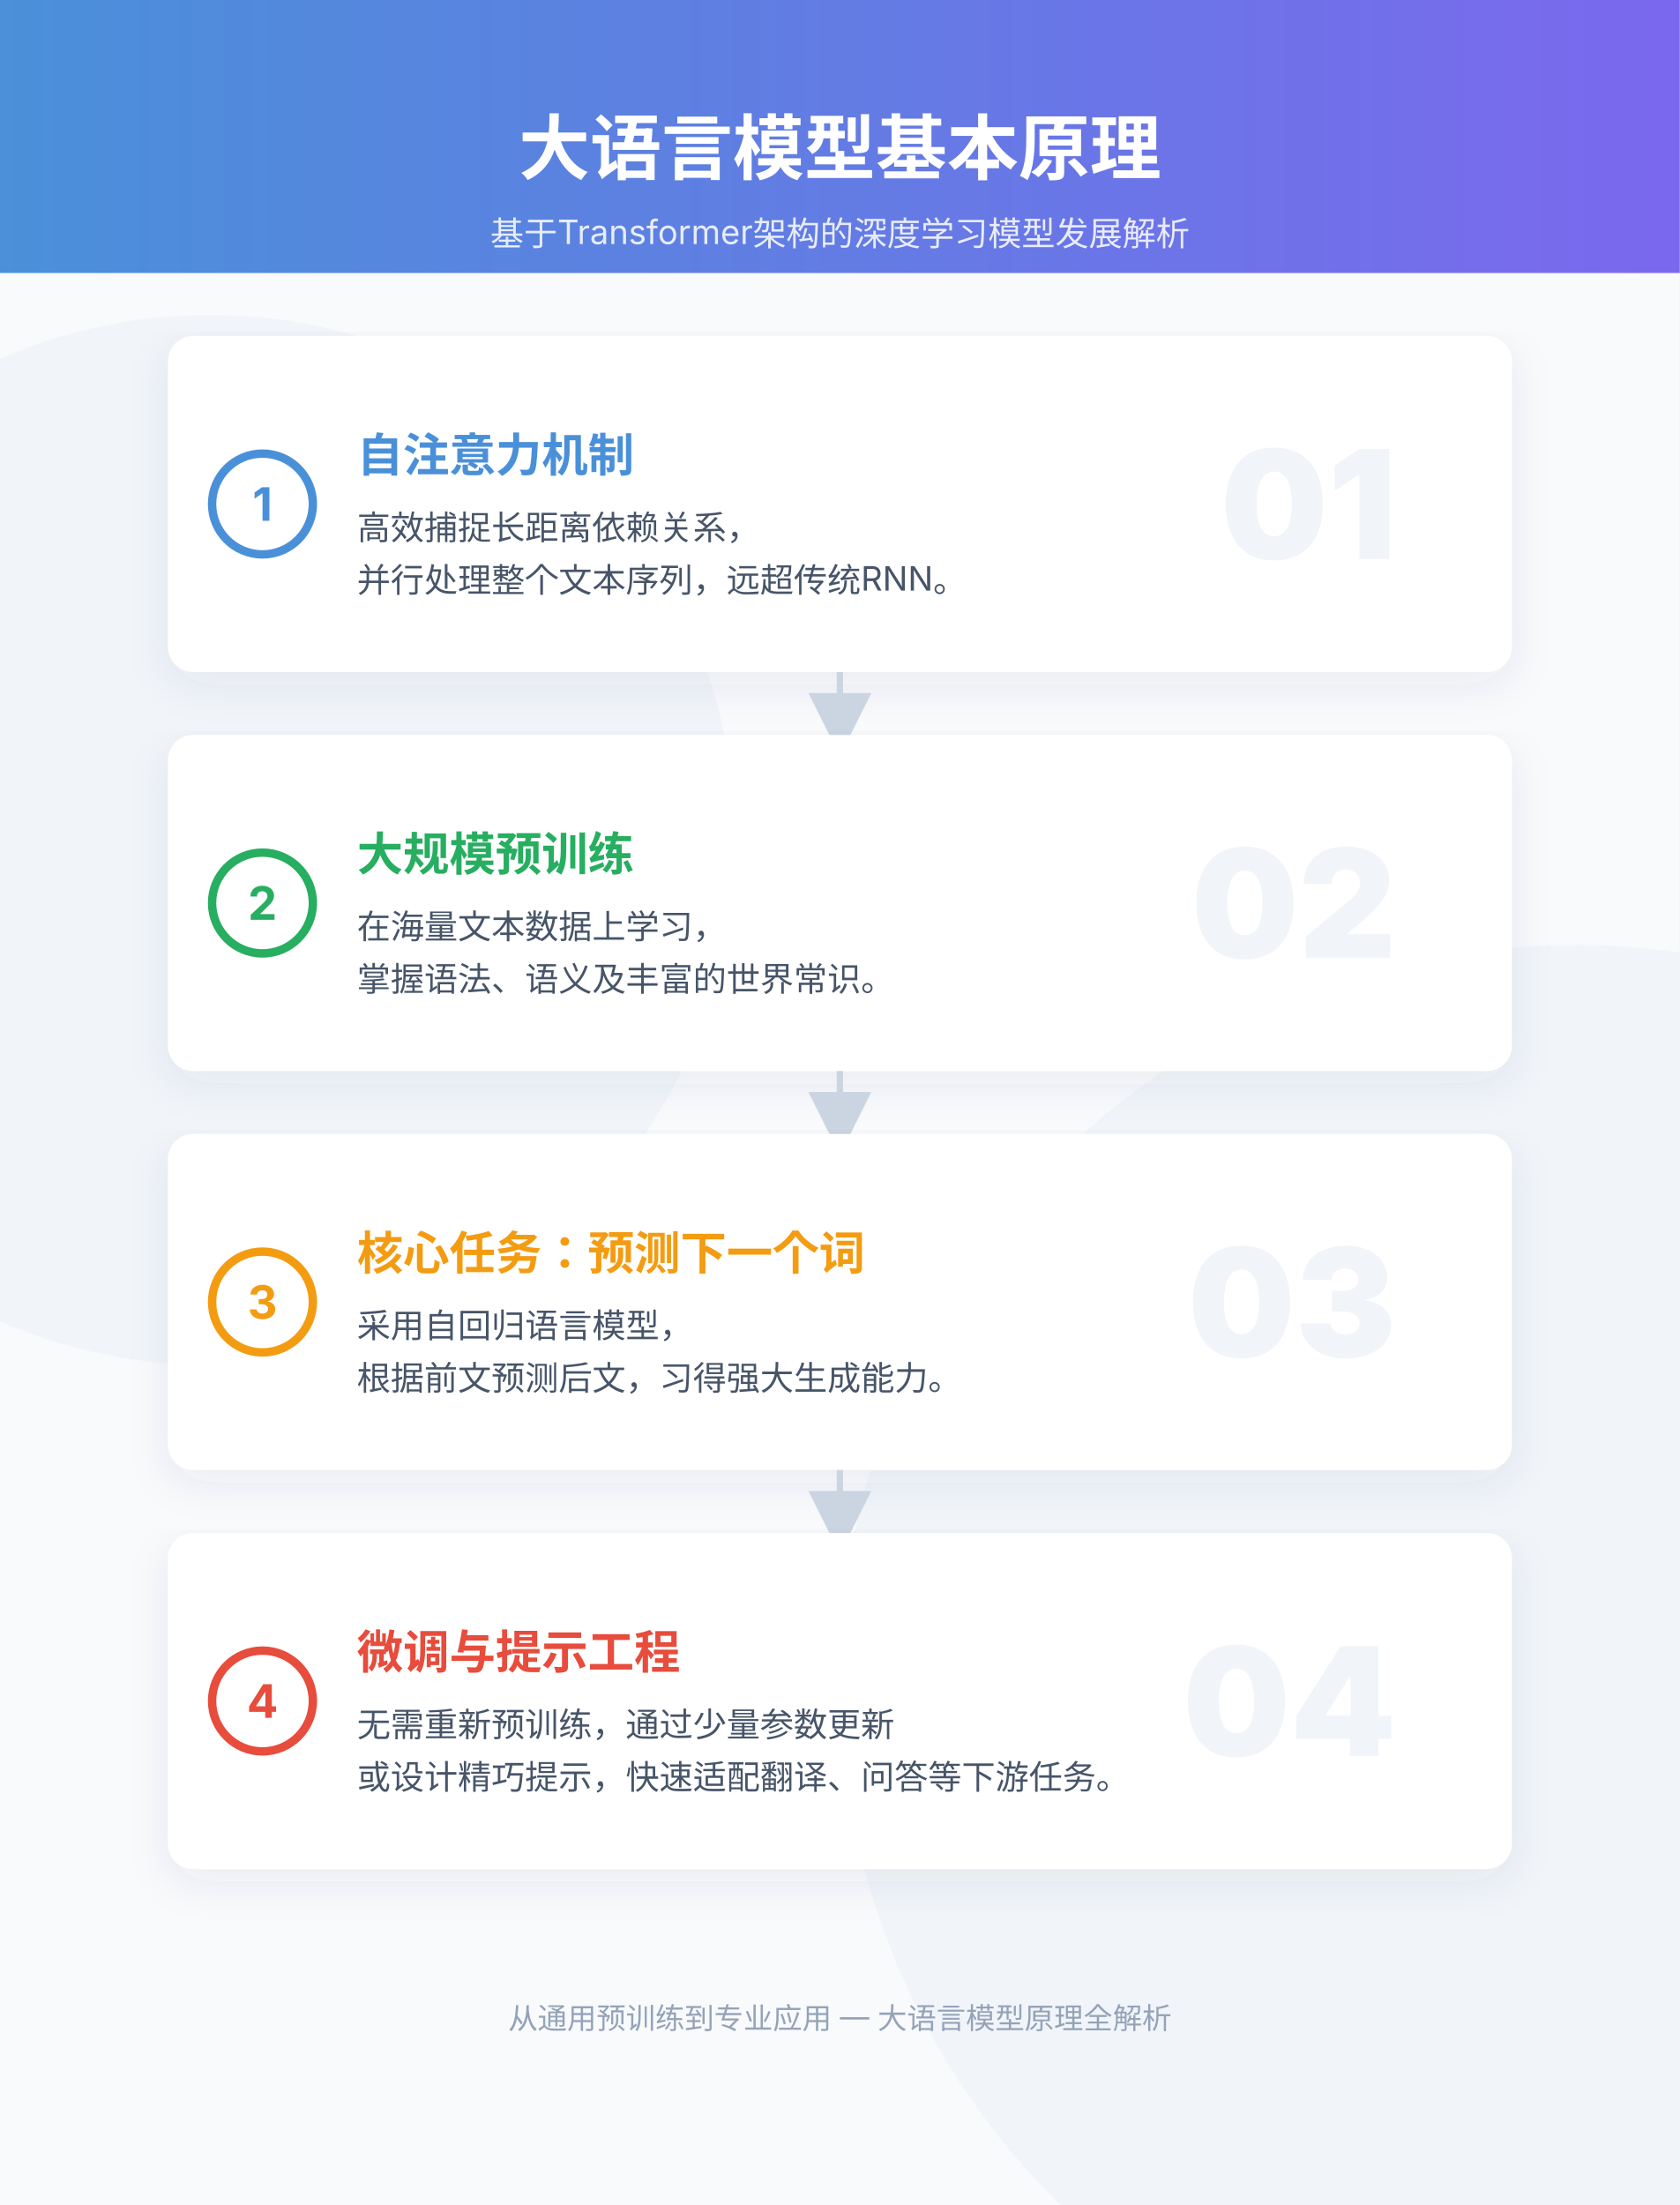
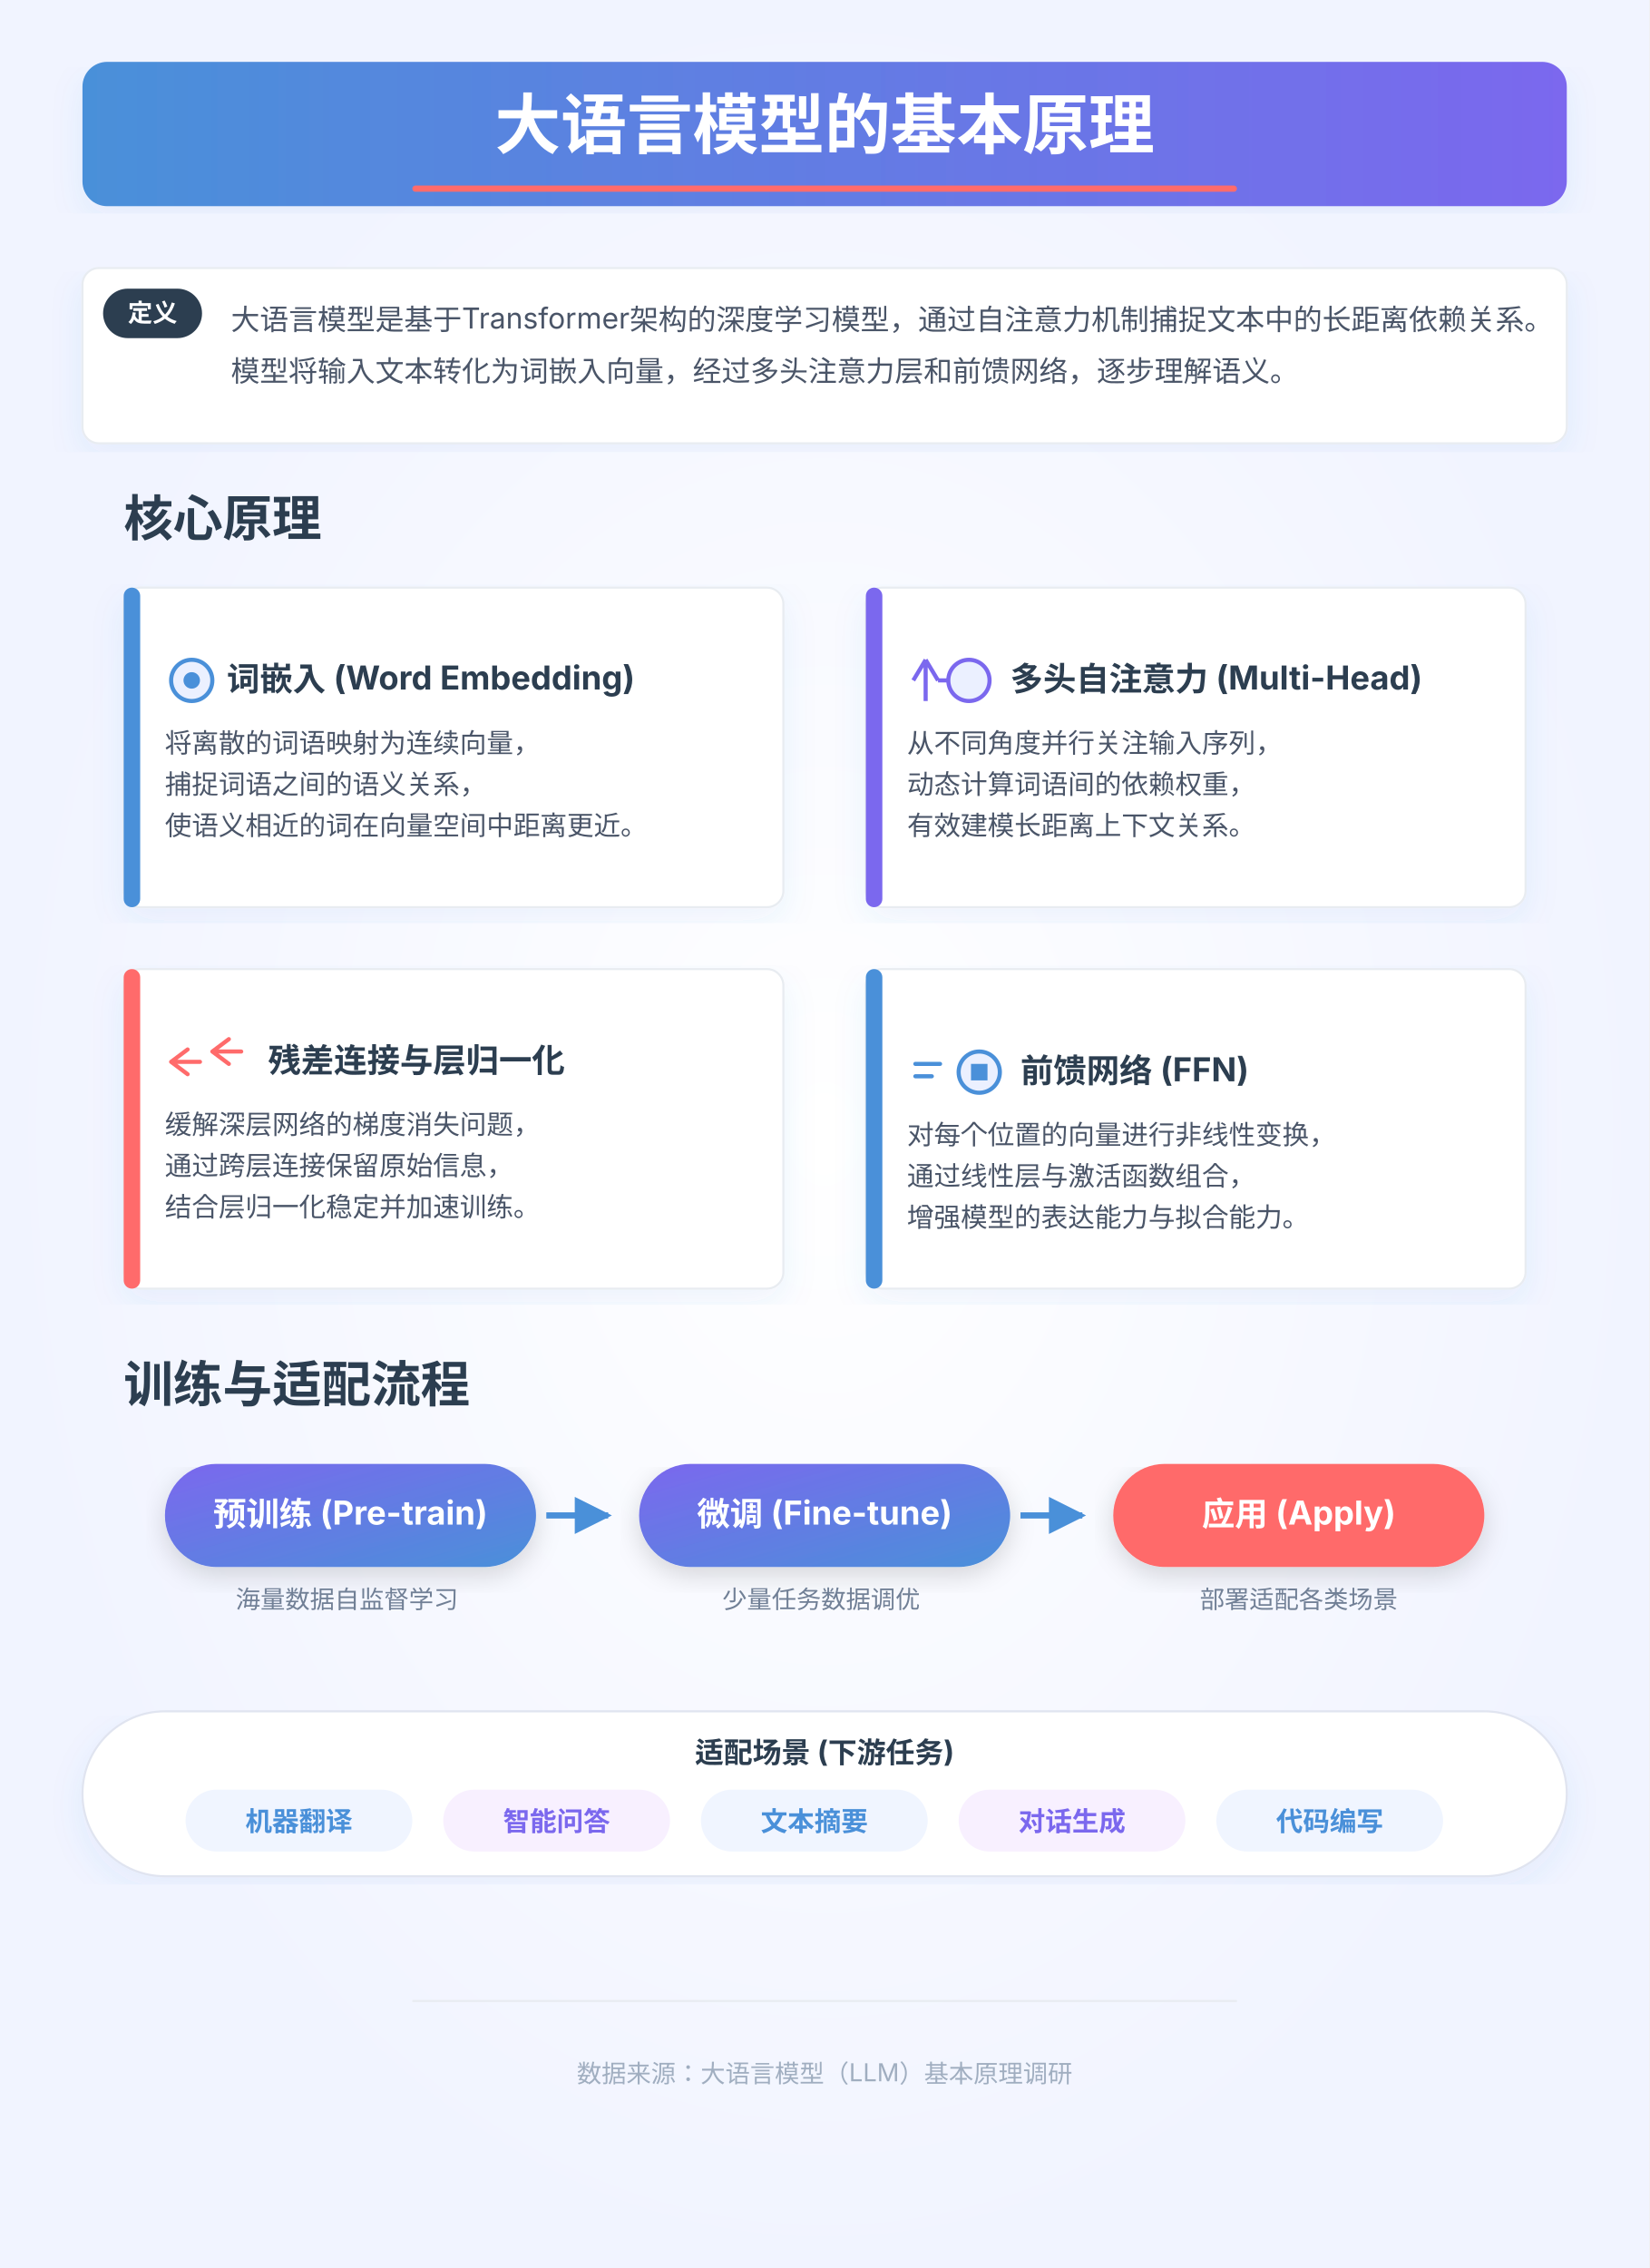
- <svg xmlns="http://www.w3.org/2000/svg" viewBox="0 0 800 1050" width="100%" height="100%">
+ <svg xmlns="http://www.w3.org/2000/svg" viewBox="0 0 800 1100" width="800" height="1100">
  <defs>
+     <radialGradient id="bgGrad" cx="50%" cy="50%" r="50%" fx="50%" fy="50%">
+       <stop offset="0%" stop-color="#FFFFFF" />
+       <stop offset="100%" stop-color="#F1F4FF" />
+     </radialGradient>
    <linearGradient id="headerGrad" x1="0%" y1="0%" x2="100%" y2="0%">
      <stop offset="0%" stop-color="#4A90D9" />
      <stop offset="100%" stop-color="#7B68EE" />
    </linearGradient>
-     <filter id="cardShadow" x="-5%" y="-5%" width="120%" height="120%">
-       <feDropShadow dx="0" dy="6" stdDeviation="10" flood-color="#4A5568" flood-opacity="0.08" />
+     <linearGradient id="flowGrad" x1="0%" y1="0%" x2="100%" y2="100%">
+       <stop offset="0%" stop-color="#7B68EE" />
+       <stop offset="100%" stop-color="#4A90D9" />
+     </linearGradient>
+     <filter id="cardShadow" x="-5%" y="-5%" width="110%" height="110%">
+       <feDropShadow dx="0" dy="6" stdDeviation="8" flood-color="#4A90D9" flood-opacity="0.08" />
    </filter>
-     <marker id="arrow" markerWidth="10" markerHeight="10" refX="5" refY="5" orient="auto">
-       <path d="M0,0 L10,5 L0,10 Z" fill="#CBD5E1" />
+     <filter id="flowShadow" x="-5%" y="-5%" width="120%" height="130%">
+       <feDropShadow dx="0" dy="4" stdDeviation="6" flood-color="#000000" flood-opacity="0.15" />
+     </filter>
+     <marker id="arrow" viewBox="0 0 10 10" refX="9" refY="5" markerWidth="6" markerHeight="6" orient="auto">
+       <path d="M 0 0 L 10 5 L 0 10 z" fill="#4A90D9" />
    </marker>
  </defs>
-   <style>
-     .header-title {
-       font-family: system-ui, -apple-system, 'Microsoft YaHei', sans-serif;
-       font-size: 34px;
-       font-weight: bold;
-       fill: #FFFFFF;
-       text-anchor: middle;
-       dominant-baseline: central;
-     }
-     .header-subtitle {
-       font-family: system-ui, -apple-system, 'Microsoft YaHei', sans-serif;
-       font-size: 16px;
-       fill: rgba(255, 255, 255, 0.85);
-       text-anchor: middle;
-       dominant-baseline: central;
-     }
-     .card-title {
-       font-family: system-ui, -apple-system, 'Microsoft YaHei', sans-serif;
-       font-size: 22px;
-       font-weight: bold;
-       dominant-baseline: central;
-     }
-     .card-desc {
-       font-family: system-ui, -apple-system, 'Microsoft YaHei', sans-serif;
-       font-size: 16px;
-       fill: #475569;
-       dominant-baseline: central;
-     }
-     .step-circle {
-       fill: none;
-       stroke-width: 4;
-     }
-     .step-num {
-       font-family: system-ui, -apple-system, sans-serif;
-       font-size: 22px;
-       font-weight: bold;
-       text-anchor: middle;
-       dominant-baseline: central;
-     }
-     .big-num {
-       font-family: system-ui, -apple-system, sans-serif;
-       font-size: 72px;
-       font-weight: 900;
-       text-anchor: end;
-       dominant-baseline: central;
-       fill: #F1F5F9;
-     }
-     .footer-text {
-       font-family: system-ui, -apple-system, 'Microsoft YaHei', sans-serif;
-       font-size: 14px;
-       fill: #94A3B8;
-       text-anchor: middle;
-       dominant-baseline: central;
-     }
-   </style>
-   <rect width="800" height="1050" fill="#F8FAFC" />
-   <circle cx="100" cy="400" r="250" fill="#F1F5F9" />
-   <circle cx="750" cy="800" r="350" fill="#F1F5F9" />
-   <rect x="0" y="0" width="800" height="130" fill="url(#headerGrad)" />
-   <text x="400" y="68" class="header-title">大语言模型基本原理</text>
-   <text x="400" y="110" class="header-subtitle">基于Transformer架构的深度学习模型发展解析</text>
-   <g transform="translate(0, 160)">
-     <rect x="80" y="0" width="640" height="160" rx="12" fill="#FFFFFF" filter="url(#cardShadow)" />
-     <circle cx="125" cy="80" r="24" class="step-circle" stroke="#4A90D9" />
-     <text x="125" y="80" class="step-num" fill="#4A90D9">1</text>
-     <text x="170" y="55" class="card-title" fill="#4A90D9">自注意力机制</text>
-     <text x="170" y="90" class="card-desc">高效捕捉长距离依赖关系，</text>
-     <text x="170" y="115" class="card-desc">并行处理整个文本序列，远超传统RNN。</text>
-     <text x="665" y="80" class="big-num">01</text>
-   </g>
-   <line x1="400" y1="320" x2="400" y2="345" stroke="#CBD5E1" stroke-width="3" marker-end="url(#arrow)" />
-   <g transform="translate(0, 350)">
-     <rect x="80" y="0" width="640" height="160" rx="12" fill="#FFFFFF" filter="url(#cardShadow)" />
-     <circle cx="125" cy="80" r="24" class="step-circle" stroke="#27AE60" />
-     <text x="125" y="80" class="step-num" fill="#27AE60">2</text>
-     <text x="170" y="55" class="card-title" fill="#27AE60">大规模预训练</text>
-     <text x="170" y="90" class="card-desc">在海量文本数据上学习，</text>
-     <text x="170" y="115" class="card-desc">掌握语法、语义及丰富的世界常识。</text>
-     <text x="665" y="80" class="big-num">02</text>
-   </g>
-   <line x1="400" y1="510" x2="400" y2="535" stroke="#CBD5E1" stroke-width="3" marker-end="url(#arrow)" />
-   <g transform="translate(0, 540)">
-     <rect x="80" y="0" width="640" height="160" rx="12" fill="#FFFFFF" filter="url(#cardShadow)" />
-     <circle cx="125" cy="80" r="24" class="step-circle" stroke="#F39C12" />
-     <text x="125" y="80" class="step-num" fill="#F39C12">3</text>
-     <text x="170" y="55" class="card-title" fill="#F39C12">核心任务：预测下一个词</text>
-     <text x="170" y="90" class="card-desc">采用自回归语言模型，</text>
-     <text x="170" y="115" class="card-desc">根据前文预测后文，习得强大生成能力。</text>
-     <text x="665" y="80" class="big-num">03</text>
-   </g>
-   <line x1="400" y1="700" x2="400" y2="725" stroke="#CBD5E1" stroke-width="3" marker-end="url(#arrow)" />
-   <g transform="translate(0, 730)">
-     <rect x="80" y="0" width="640" height="160" rx="12" fill="#FFFFFF" filter="url(#cardShadow)" />
-     <circle cx="125" cy="80" r="24" class="step-circle" stroke="#E74C3C" />
-     <text x="125" y="80" class="step-num" fill="#E74C3C">4</text>
-     <text x="170" y="55" class="card-title" fill="#E74C3C">微调与提示工程</text>
-     <text x="170" y="90" class="card-desc">无需重新预训练，通过少量参数更新</text>
-     <text x="170" y="115" class="card-desc">或设计精巧提示，快速适配翻译、问答等下游任务。</text>
-     <text x="665" y="80" class="big-num">04</text>
-   </g>
-   <text x="400" y="960" class="footer-text">从通用预训练到专业应用 — 大语言模型原理全解析</text>
+   <rect width="800" height="1100" fill="url(#bgGrad)" />
+   <rect x="40" y="30" width="720" height="70" rx="12" fill="url(#headerGrad)" filter="url(#cardShadow)" />
+   <text x="400" y="72" text-anchor="middle" font-size="32" font-weight="bold" fill="#FFFFFF" font-family="system-ui, -apple-system, 'Microsoft YaHei', sans-serif">
+     大语言模型的基本原理
+   </text>
+   <rect x="200" y="90" width="400" height="3" rx="1.5" fill="#FF6B6B" />
+   <rect x="40" y="130" width="720" height="85" rx="8" fill="#FFFFFF" stroke="#E8ECF1" stroke-width="1" filter="url(#cardShadow)" />
+   <rect x="50" y="140" width="48" height="24" rx="12" fill="#2C3E50" />
+   <text x="74" y="156" text-anchor="middle" font-size="12" font-weight="bold" fill="#FFFFFF" font-family="system-ui, -apple-system, 'Microsoft YaHei', sans-serif">定义</text>
+   <text font-size="14" fill="#4A5568" font-family="system-ui, -apple-system, 'Microsoft YaHei', sans-serif">
+     <tspan x="112" y="160">大语言模型是基于Transformer架构的深度学习模型，通过自注意力机制捕捉文本中的长距离依赖关系。</tspan>
+     <tspan x="112" y="185">模型将输入文本转化为词嵌入向量，经过多头注意力层和前馈网络，逐步理解语义。</tspan>
+   </text>
+   <text x="60" y="260" font-size="24" font-weight="bold" fill="#2C3E50" font-family="system-ui, -apple-system, 'Microsoft YaHei', sans-serif">
+     核心原理
+   </text>
+   <rect x="60" y="285" width="320" height="155" rx="8" fill="#FFFFFF" stroke="#E8ECF1" stroke-width="1" filter="url(#cardShadow)" />
+   <rect x="60" y="285" width="8" height="155" rx="4" fill="#4A90D9" />
+   <circle cx="93" cy="330" r="10" fill="#EBF0FF" stroke="#4A90D9" stroke-width="2" />
+   <circle cx="93" cy="330" r="4" fill="#4A90D9" />
+   <text x="110" y="335" font-size="16" font-weight="bold" fill="#2C3E50" font-family="system-ui, -apple-system, 'Microsoft YaHei', sans-serif">
+     词嵌入 (Word Embedding)
+   </text>
+   <text font-size="13" fill="#4A5568" font-family="system-ui, -apple-system, 'Microsoft YaHei', sans-serif">
+     <tspan x="80" y="365">将离散的词语映射为连续向量，</tspan>
+     <tspan x="80" y="385">捕捉词语之间的语义关系，</tspan>
+     <tspan x="80" y="405">使语义相近的词在向量空间中距离更近。</tspan>
+   </text>
+   <rect x="420" y="285" width="320" height="155" rx="8" fill="#FFFFFF" stroke="#E8ECF1" stroke-width="1" filter="url(#cardShadow)" />
+   <rect x="420" y="285" width="8" height="155" rx="4" fill="#7B68EE" />
+   <path d="M443 330 L449 320 M449 320 L455 330 M449 320 L449 340" stroke="#7B68EE" stroke-width="2" fill="none" />
+   <line x1="455" y1="330" x2="470" y2="330" stroke="#7B68EE" stroke-width="2" />
+   <circle cx="470" cy="330" r="10" fill="#EBF0FF" stroke="#7B68EE" stroke-width="2" />
+   <text x="490" y="335" font-size="16" font-weight="bold" fill="#2C3E50" font-family="system-ui, -apple-system, 'Microsoft YaHei', sans-serif">
+     多头自注意力 (Multi-Head)
+   </text>
+   <text font-size="13" fill="#4A5568" font-family="system-ui, -apple-system, 'Microsoft YaHei', sans-serif">
+     <tspan x="440" y="365">从不同角度并行关注输入序列，</tspan>
+     <tspan x="440" y="385">动态计算词语间的依赖权重，</tspan>
+     <tspan x="440" y="405">有效建模长距离上下文关系。</tspan>
+   </text>
+   <rect x="60" y="470" width="320" height="155" rx="8" fill="#FFFFFF" stroke="#E8ECF1" stroke-width="1" filter="url(#cardShadow)" />
+   <rect x="60" y="470" width="8" height="155" rx="4" fill="#FF6B6B" />
+   <path d="M83 515 L97 515 M91 509 L83 515 L91 521" fill="none" stroke="#FF6B6B" stroke-width="2" stroke-linecap="round" stroke-linejoin="round" />
+   <path d="M103 510 L117 510 M111 504 L103 510 L111 516" fill="none" stroke="#FF6B6B" stroke-width="2" stroke-linecap="round" stroke-linejoin="round" />
+   <text x="130" y="520" font-size="16" font-weight="bold" fill="#2C3E50" font-family="system-ui, -apple-system, 'Microsoft YaHei', sans-serif">
+     残差连接与层归一化
+   </text>
+   <text font-size="13" fill="#4A5568" font-family="system-ui, -apple-system, 'Microsoft YaHei', sans-serif">
+     <tspan x="80" y="550">缓解深层网络的梯度消失问题，</tspan>
+     <tspan x="80" y="570">通过跨层连接保留原始信息，</tspan>
+     <tspan x="80" y="590">结合层归一化稳定并加速训练。</tspan>
+   </text>
+   <rect x="420" y="470" width="320" height="155" rx="8" fill="#FFFFFF" stroke="#E8ECF1" stroke-width="1" filter="url(#cardShadow)" />
+   <rect x="420" y="470" width="8" height="155" rx="4" fill="#4A90D9" />
+   <rect x="443" y="515" width="14" height="2" rx="1" fill="#4A90D9" />
+   <rect x="443" y="521" width="10" height="2" rx="1" fill="#4A90D9" />
+   <circle cx="475" cy="520" r="10" fill="#EBF0FF" stroke="#4A90D9" stroke-width="2" />
+   <polygon points="471,516 479,516 479,524 471,524" fill="#4A90D9" />
+   <text x="495" y="525" font-size="16" font-weight="bold" fill="#2C3E50" font-family="system-ui, -apple-system, 'Microsoft YaHei', sans-serif">
+     前馈网络 (FFN)
+   </text>
+   <text font-size="13" fill="#4A5568" font-family="system-ui, -apple-system, 'Microsoft YaHei', sans-serif">
+     <tspan x="440" y="555">对每个位置的向量进行非线性变换，</tspan>
+     <tspan x="440" y="575">通过线性层与激活函数组合，</tspan>
+     <tspan x="440" y="595">增强模型的表达能力与拟合能力。</tspan>
+   </text>
+   <text x="60" y="680" font-size="24" font-weight="bold" fill="#2C3E50" font-family="system-ui, -apple-system, 'Microsoft YaHei', sans-serif">
+     训练与适配流程
+   </text>
+   <rect x="80" y="710" width="180" height="50" rx="25" fill="url(#flowGrad)" filter="url(#flowShadow)" />
+   <text x="170" y="740" text-anchor="middle" font-size="16" font-weight="bold" fill="#FFFFFF" font-family="system-ui, -apple-system, 'Microsoft YaHei', sans-serif">
+     预训练 (Pre-train)
+   </text>
+   <line x1="265" y1="735" x2="295" y2="735" stroke="#4A90D9" stroke-width="3" marker-end="url(#arrow)" />
+   <rect x="310" y="710" width="180" height="50" rx="25" fill="url(#flowGrad)" filter="url(#flowShadow)" />
+   <text x="400" y="740" text-anchor="middle" font-size="16" font-weight="bold" fill="#FFFFFF" font-family="system-ui, -apple-system, 'Microsoft YaHei', sans-serif">
+     微调 (Fine-tune)
+   </text>
+   <line x1="495" y1="735" x2="525" y2="735" stroke="#4A90D9" stroke-width="3" marker-end="url(#arrow)" />
+   <rect x="540" y="710" width="180" height="50" rx="25" fill="#FF6B6B" filter="url(#flowShadow)" />
+   <text x="630" y="740" text-anchor="middle" font-size="16" font-weight="bold" fill="#FFFFFF" font-family="system-ui, -apple-system, 'Microsoft YaHei', sans-serif">
+     应用 (Apply)
+   </text>
+   <text font-size="12" fill="#718096" font-family="system-ui, -apple-system, 'Microsoft YaHei', sans-serif">
+     <tspan x="170" y="780" text-anchor="middle">海量数据自监督学习</tspan>
+     <tspan x="400" y="780" text-anchor="middle">少量任务数据调优</tspan>
+     <tspan x="630" y="780" text-anchor="middle">部署适配各类场景</tspan>
+   </text>
+   <rect x="40" y="830" width="720" height="80" rx="40" fill="#FFFFFF" stroke="#E0E4F0" stroke-width="1" filter="url(#cardShadow)" />
+   <text x="400" y="855" text-anchor="middle" font-size="14" font-weight="bold" fill="#2C3E50" font-family="system-ui, -apple-system, 'Microsoft YaHei', sans-serif">
+     适配场景 (下游任务)
+   </text>
+   <rect x="90" y="868" width="110" height="30" rx="15" fill="#F0F5FF" />
+   <text x="145" y="888" text-anchor="middle" font-size="13" fill="#4A90D9" font-weight="bold" font-family="system-ui, -apple-system, 'Microsoft YaHei', sans-serif">机器翻译</text>
+   <rect x="215" y="868" width="110" height="30" rx="15" fill="#F8F0FF" />
+   <text x="270" y="888" text-anchor="middle" font-size="13" fill="#7B68EE" font-weight="bold" font-family="system-ui, -apple-system, 'Microsoft YaHei', sans-serif">智能问答</text>
+   <rect x="340" y="868" width="110" height="30" rx="15" fill="#F0F5FF" />
+   <text x="395" y="888" text-anchor="middle" font-size="13" fill="#4A90D9" font-weight="bold" font-family="system-ui, -apple-system, 'Microsoft YaHei', sans-serif">文本摘要</text>
+   <rect x="465" y="868" width="110" height="30" rx="15" fill="#F8F0FF" />
+   <text x="520" y="888" text-anchor="middle" font-size="13" fill="#7B68EE" font-weight="bold" font-family="system-ui, -apple-system, 'Microsoft YaHei', sans-serif">对话生成</text>
+   <rect x="590" y="868" width="110" height="30" rx="15" fill="#F0F5FF" />
+   <text x="645" y="888" text-anchor="middle" font-size="13" fill="#4A90D9" font-weight="bold" font-family="system-ui, -apple-system, 'Microsoft YaHei', sans-serif">代码编写</text>
+   <rect x="200" y="970" width="400" height="1" fill="#E8ECF1" />
+   <text x="400" y="1010" text-anchor="middle" font-size="12" fill="#A0AEC0" font-family="system-ui, -apple-system, 'Microsoft YaHei', sans-serif">
+     数据来源：大语言模型（LLM）基本原理调研
+   </text>
</svg>
